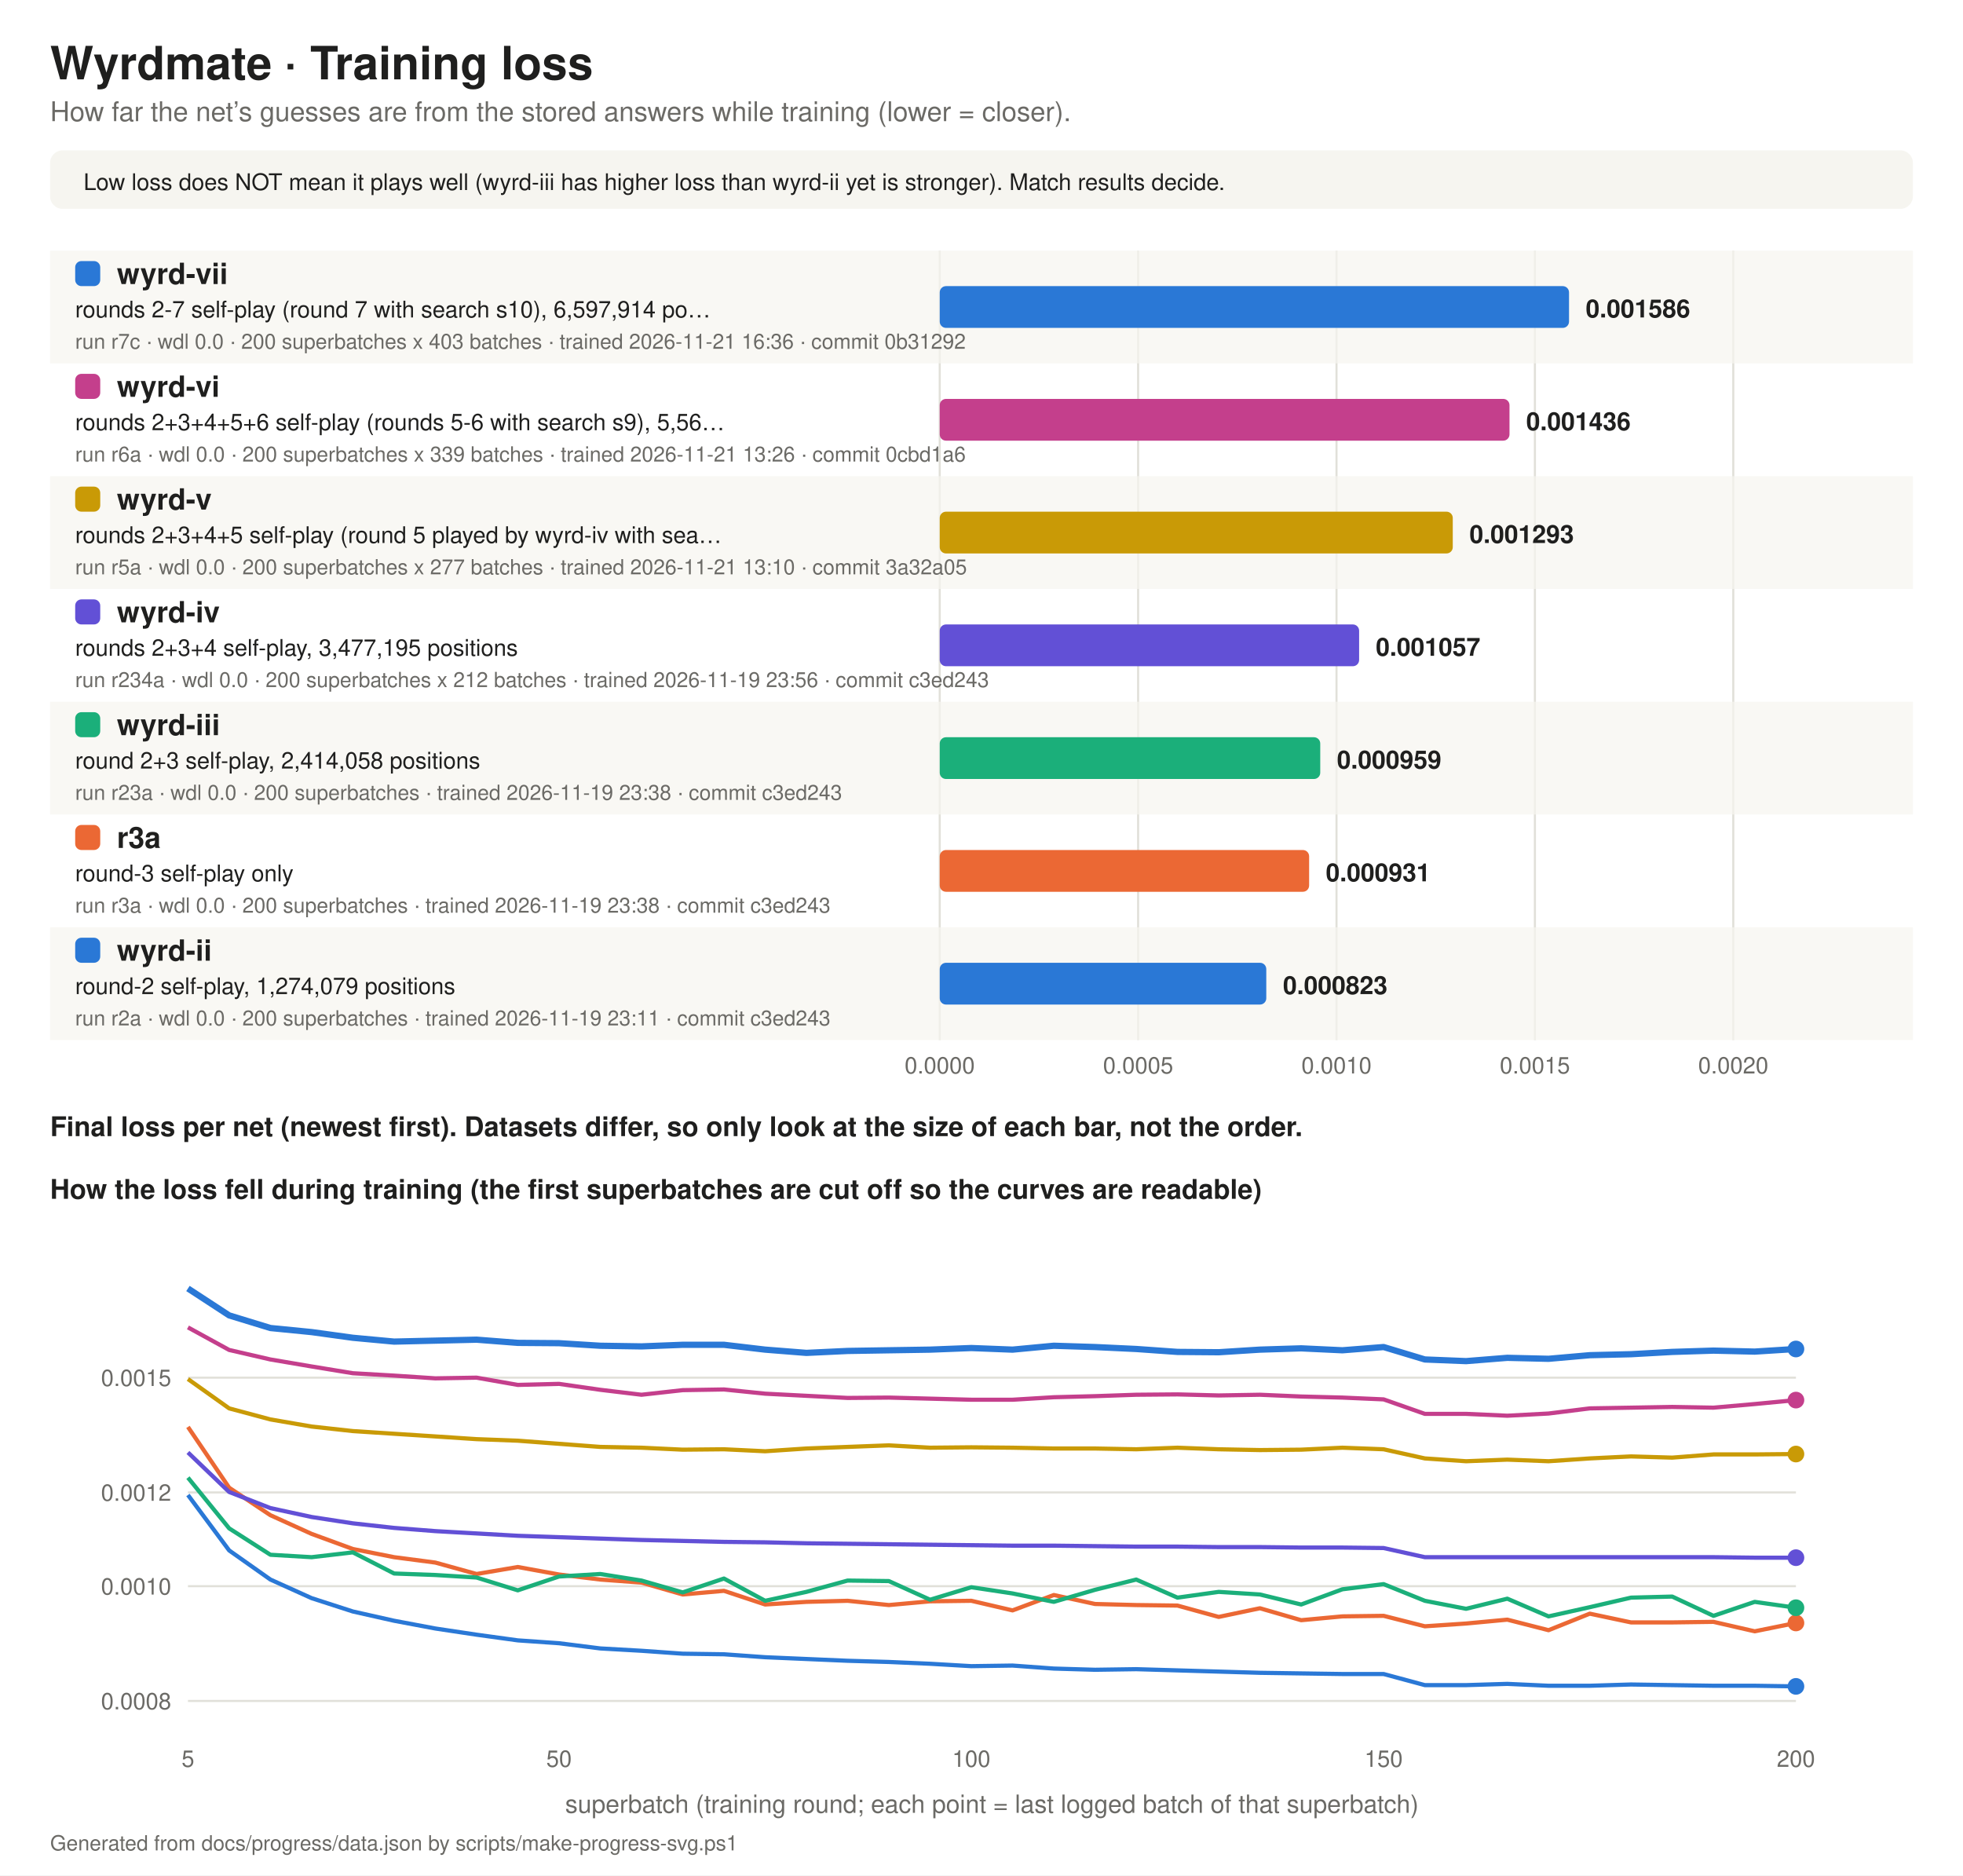
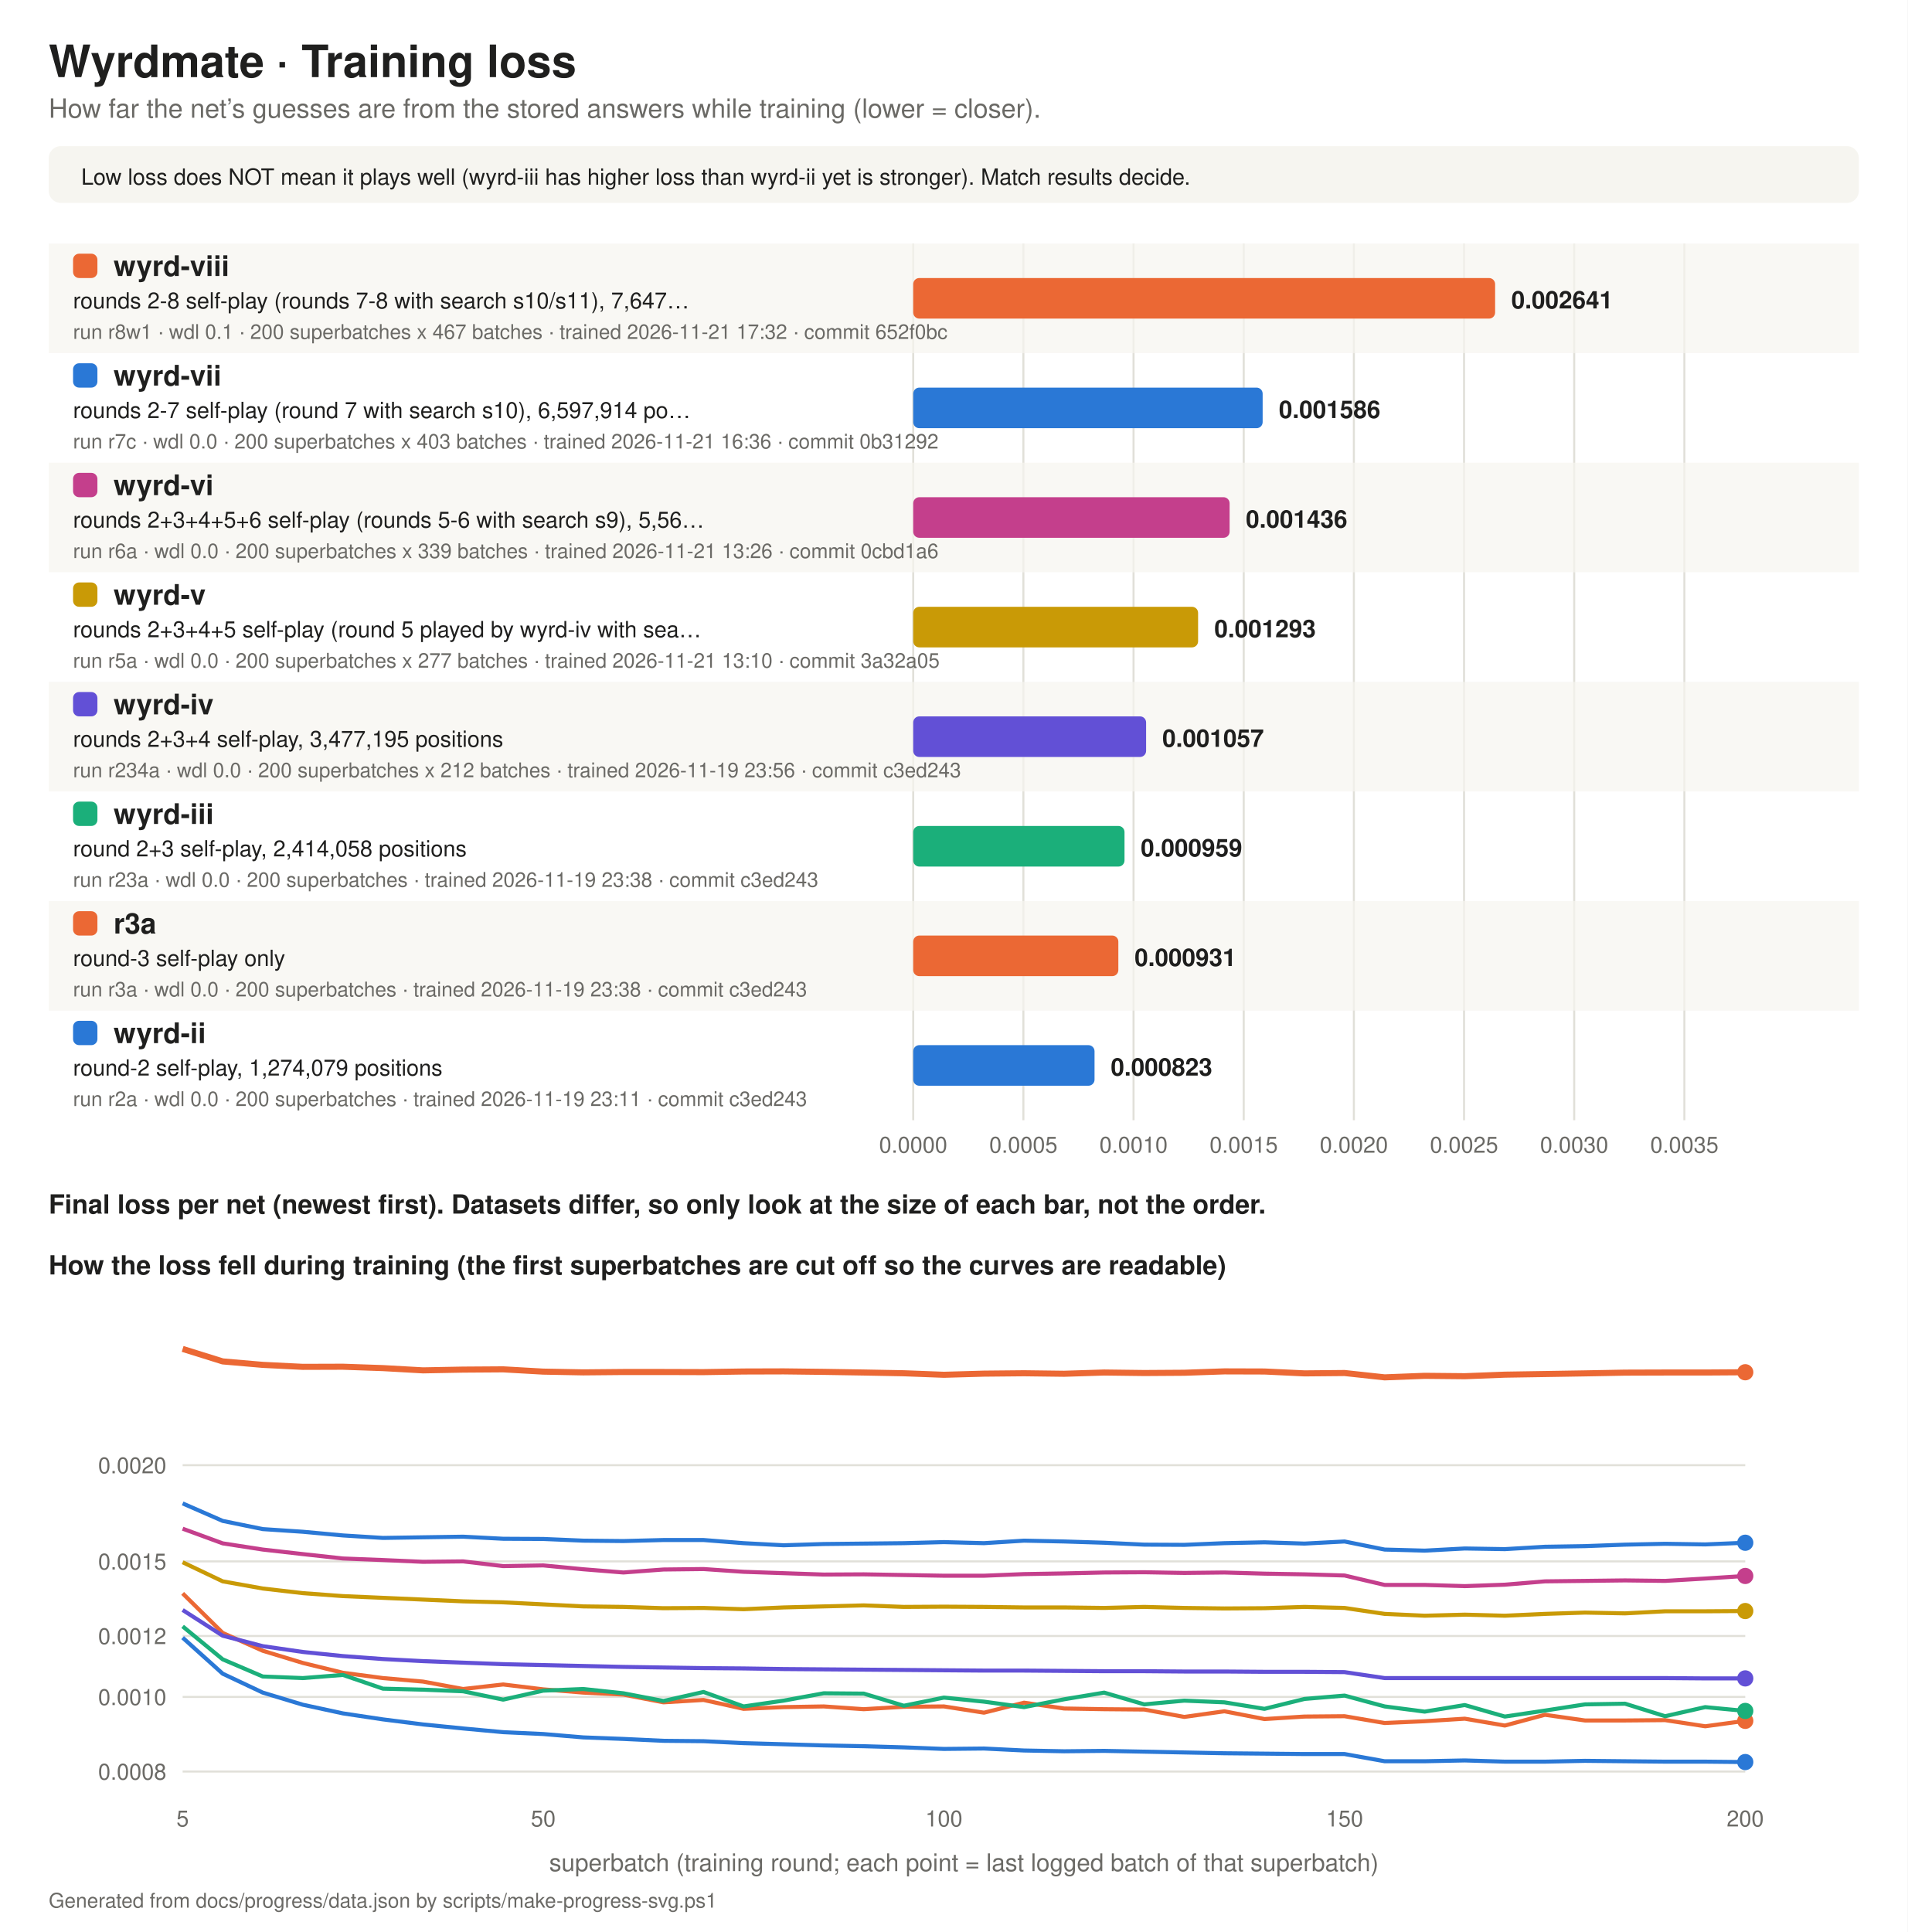
- <svg xmlns="http://www.w3.org/2000/svg" width="940" height="898" viewBox="0 0 940 898" font-family="Segoe UI,Helvetica,Arial,sans-serif" role="img" aria-label="Wyrdmate · Training loss">
-   <rect width="940" height="898" fill="#ffffff" />
+ <svg xmlns="http://www.w3.org/2000/svg" width="940" height="952" viewBox="0 0 940 952" font-family="Segoe UI,Helvetica,Arial,sans-serif" role="img" aria-label="Wyrdmate · Training loss">
+   <rect width="940" height="952" fill="#ffffff" />
  <text x="24" y="38" font-size="22" font-weight="700" fill="#1f1f1e" text-anchor="start">Wyrdmate · Training loss</text>
  <text x="24" y="58" font-size="13" font-weight="400" fill="#6b6a66" text-anchor="start">How far the net’s guesses are from the stored answers while training (lower = closer).</text>
  <rect x="24" y="72" width="892" height="28" rx="6" fill="#f6f5f0" />
  <text x="40" y="91" font-size="11" font-weight="400" fill="#1f1f1e" text-anchor="start">Low loss does NOT mean it plays well (wyrd-iii has higher loss than wyrd-ii yet is stronger). Match results decide.</text>
-   <line x1="450" y1="120" x2="450" y2="498" stroke="#e1e0d9" />
-   <text x="450" y="514" font-size="11" font-weight="400" fill="#6b6a66" text-anchor="middle">0.0000</text>
-   <line x1="545" y1="120" x2="545" y2="498" stroke="#e1e0d9" />
-   <text x="545" y="514" font-size="11" font-weight="400" fill="#6b6a66" text-anchor="middle">0.0005</text>
-   <line x1="640" y1="120" x2="640" y2="498" stroke="#e1e0d9" />
-   <text x="640" y="514" font-size="11" font-weight="400" fill="#6b6a66" text-anchor="middle">0.0010</text>
-   <line x1="735" y1="120" x2="735" y2="498" stroke="#e1e0d9" />
-   <text x="735" y="514" font-size="11" font-weight="400" fill="#6b6a66" text-anchor="middle">0.0015</text>
-   <line x1="830" y1="120" x2="830" y2="498" stroke="#e1e0d9" />
-   <text x="830" y="514" font-size="11" font-weight="400" fill="#6b6a66" text-anchor="middle">0.0020</text>
+   <line x1="450" y1="120" x2="450" y2="552" stroke="#e1e0d9" />
+   <text x="450" y="568" font-size="11" font-weight="400" fill="#6b6a66" text-anchor="middle">0.0000</text>
+   <line x1="504.29" y1="120" x2="504.29" y2="552" stroke="#e1e0d9" />
+   <text x="504.29" y="568" font-size="11" font-weight="400" fill="#6b6a66" text-anchor="middle">0.0005</text>
+   <line x1="558.57" y1="120" x2="558.57" y2="552" stroke="#e1e0d9" />
+   <text x="558.57" y="568" font-size="11" font-weight="400" fill="#6b6a66" text-anchor="middle">0.0010</text>
+   <line x1="612.86" y1="120" x2="612.86" y2="552" stroke="#e1e0d9" />
+   <text x="612.86" y="568" font-size="11" font-weight="400" fill="#6b6a66" text-anchor="middle">0.0015</text>
+   <line x1="667.14" y1="120" x2="667.14" y2="552" stroke="#e1e0d9" />
+   <text x="667.14" y="568" font-size="11" font-weight="400" fill="#6b6a66" text-anchor="middle">0.0020</text>
+   <line x1="721.43" y1="120" x2="721.43" y2="552" stroke="#e1e0d9" />
+   <text x="721.43" y="568" font-size="11" font-weight="400" fill="#6b6a66" text-anchor="middle">0.0025</text>
+   <line x1="775.71" y1="120" x2="775.71" y2="552" stroke="#e1e0d9" />
+   <text x="775.71" y="568" font-size="11" font-weight="400" fill="#6b6a66" text-anchor="middle">0.0030</text>
+   <line x1="830" y1="120" x2="830" y2="552" stroke="#e1e0d9" />
+   <text x="830" y="568" font-size="11" font-weight="400" fill="#6b6a66" text-anchor="middle">0.0035</text>
  <rect x="24" y="120" width="892" height="54" fill="#f6f5f0" opacity="0.7" />
-   <rect x="36" y="125" width="12" height="12" rx="3" fill="#2a78d6" />
-   <text x="56" y="136" font-size="14" font-weight="700" fill="#1f1f1e" text-anchor="start">wyrd-vii</text>
-   <text x="36" y="152" font-size="11" font-weight="400" fill="#1f1f1e" text-anchor="start">rounds 2-7 self-play (round 7 with search s10), 6,597,914 po…</text>
-   <text x="36" y="167" font-size="10" font-weight="400" fill="#6b6a66" text-anchor="start">run r7c · wdl 0.0 · 200 superbatches x 403 batches · trained 2026-11-21 16:36 · commit 0b31292</text>
-   <rect x="450" y="137" width="301.34" height="20" rx="3" fill="#2a78d6" />
-   <text x="759.34" y="152" font-size="12" font-weight="700" fill="#1f1f1e" text-anchor="start">0.001586</text>
-   <rect x="36" y="179" width="12" height="12" rx="3" fill="#c43f8c" />
-   <text x="56" y="190" font-size="14" font-weight="700" fill="#1f1f1e" text-anchor="start">wyrd-vi</text>
-   <text x="36" y="206" font-size="11" font-weight="400" fill="#1f1f1e" text-anchor="start">rounds 2+3+4+5+6 self-play (rounds 5-6 with search s9), 5,56…</text>
-   <text x="36" y="221" font-size="10" font-weight="400" fill="#6b6a66" text-anchor="start">run r6a · wdl 0.0 · 200 superbatches x 339 batches · trained 2026-11-21 13:26 · commit 0cbd1a6</text>
-   <rect x="450" y="191" width="272.84" height="20" rx="3" fill="#c43f8c" />
-   <text x="730.84" y="206" font-size="12" font-weight="700" fill="#1f1f1e" text-anchor="start">0.001436</text>
+   <rect x="36" y="125" width="12" height="12" rx="3" fill="#eb6834" />
+   <text x="56" y="136" font-size="14" font-weight="700" fill="#1f1f1e" text-anchor="start">wyrd-viii</text>
+   <text x="36" y="152" font-size="11" font-weight="400" fill="#1f1f1e" text-anchor="start">rounds 2-8 self-play (rounds 7-8 with search s10/s11), 7,647…</text>
+   <text x="36" y="167" font-size="10" font-weight="400" fill="#6b6a66" text-anchor="start">run r8w1 · wdl 0.1 · 200 superbatches x 467 batches · trained 2026-11-21 17:32 · commit 652f0bc</text>
+   <rect x="450" y="137" width="286.74" height="20" rx="3" fill="#eb6834" />
+   <text x="744.74" y="152" font-size="12" font-weight="700" fill="#1f1f1e" text-anchor="start">0.002641</text>
+   <rect x="36" y="179" width="12" height="12" rx="3" fill="#2a78d6" />
+   <text x="56" y="190" font-size="14" font-weight="700" fill="#1f1f1e" text-anchor="start">wyrd-vii</text>
+   <text x="36" y="206" font-size="11" font-weight="400" fill="#1f1f1e" text-anchor="start">rounds 2-7 self-play (round 7 with search s10), 6,597,914 po…</text>
+   <text x="36" y="221" font-size="10" font-weight="400" fill="#6b6a66" text-anchor="start">run r7c · wdl 0.0 · 200 superbatches x 403 batches · trained 2026-11-21 16:36 · commit 0b31292</text>
+   <rect x="450" y="191" width="172.19" height="20" rx="3" fill="#2a78d6" />
+   <text x="630.19" y="206" font-size="12" font-weight="700" fill="#1f1f1e" text-anchor="start">0.001586</text>
  <rect x="24" y="228" width="892" height="54" fill="#f6f5f0" opacity="0.7" />
-   <rect x="36" y="233" width="12" height="12" rx="3" fill="#c99a06" />
-   <text x="56" y="244" font-size="14" font-weight="700" fill="#1f1f1e" text-anchor="start">wyrd-v</text>
-   <text x="36" y="260" font-size="11" font-weight="400" fill="#1f1f1e" text-anchor="start">rounds 2+3+4+5 self-play (round 5 played by wyrd-iv with sea…</text>
-   <text x="36" y="275" font-size="10" font-weight="400" fill="#6b6a66" text-anchor="start">run r5a · wdl 0.0 · 200 superbatches x 277 batches · trained 2026-11-21 13:10 · commit 3a32a05</text>
-   <rect x="450" y="245" width="245.67" height="20" rx="3" fill="#c99a06" />
-   <text x="703.67" y="260" font-size="12" font-weight="700" fill="#1f1f1e" text-anchor="start">0.001293</text>
-   <rect x="36" y="287" width="12" height="12" rx="3" fill="#6250d6" />
-   <text x="56" y="298" font-size="14" font-weight="700" fill="#1f1f1e" text-anchor="start">wyrd-iv</text>
-   <text x="36" y="314" font-size="11" font-weight="400" fill="#1f1f1e" text-anchor="start">rounds 2+3+4 self-play, 3,477,195 positions</text>
-   <text x="36" y="329" font-size="10" font-weight="400" fill="#6b6a66" text-anchor="start">run r234a · wdl 0.0 · 200 superbatches x 212 batches · trained 2026-11-19 23:56 · commit c3ed243</text>
-   <rect x="450" y="299" width="200.83" height="20" rx="3" fill="#6250d6" />
-   <text x="658.83" y="314" font-size="12" font-weight="700" fill="#1f1f1e" text-anchor="start">0.001057</text>
+   <rect x="36" y="233" width="12" height="12" rx="3" fill="#c43f8c" />
+   <text x="56" y="244" font-size="14" font-weight="700" fill="#1f1f1e" text-anchor="start">wyrd-vi</text>
+   <text x="36" y="260" font-size="11" font-weight="400" fill="#1f1f1e" text-anchor="start">rounds 2+3+4+5+6 self-play (rounds 5-6 with search s9), 5,56…</text>
+   <text x="36" y="275" font-size="10" font-weight="400" fill="#6b6a66" text-anchor="start">run r6a · wdl 0.0 · 200 superbatches x 339 batches · trained 2026-11-21 13:26 · commit 0cbd1a6</text>
+   <rect x="450" y="245" width="155.91" height="20" rx="3" fill="#c43f8c" />
+   <text x="613.91" y="260" font-size="12" font-weight="700" fill="#1f1f1e" text-anchor="start">0.001436</text>
+   <rect x="36" y="287" width="12" height="12" rx="3" fill="#c99a06" />
+   <text x="56" y="298" font-size="14" font-weight="700" fill="#1f1f1e" text-anchor="start">wyrd-v</text>
+   <text x="36" y="314" font-size="11" font-weight="400" fill="#1f1f1e" text-anchor="start">rounds 2+3+4+5 self-play (round 5 played by wyrd-iv with sea…</text>
+   <text x="36" y="329" font-size="10" font-weight="400" fill="#6b6a66" text-anchor="start">run r5a · wdl 0.0 · 200 superbatches x 277 batches · trained 2026-11-21 13:10 · commit 3a32a05</text>
+   <rect x="450" y="299" width="140.38" height="20" rx="3" fill="#c99a06" />
+   <text x="598.38" y="314" font-size="12" font-weight="700" fill="#1f1f1e" text-anchor="start">0.001293</text>
  <rect x="24" y="336" width="892" height="54" fill="#f6f5f0" opacity="0.7" />
-   <rect x="36" y="341" width="12" height="12" rx="3" fill="#1baf7a" />
-   <text x="56" y="352" font-size="14" font-weight="700" fill="#1f1f1e" text-anchor="start">wyrd-iii</text>
-   <text x="36" y="368" font-size="11" font-weight="400" fill="#1f1f1e" text-anchor="start">round 2+3 self-play, 2,414,058 positions</text>
-   <text x="36" y="383" font-size="10" font-weight="400" fill="#6b6a66" text-anchor="start">run r23a · wdl 0.0 · 200 superbatches · trained 2026-11-19 23:38 · commit c3ed243</text>
-   <rect x="450" y="353" width="182.21" height="20" rx="3" fill="#1baf7a" />
-   <text x="640.21" y="368" font-size="12" font-weight="700" fill="#1f1f1e" text-anchor="start">0.000959</text>
-   <rect x="36" y="395" width="12" height="12" rx="3" fill="#eb6834" />
-   <text x="56" y="406" font-size="14" font-weight="700" fill="#1f1f1e" text-anchor="start">r3a</text>
-   <text x="36" y="422" font-size="11" font-weight="400" fill="#1f1f1e" text-anchor="start">round-3 self-play only</text>
-   <text x="36" y="437" font-size="10" font-weight="400" fill="#6b6a66" text-anchor="start">run r3a · wdl 0.0 · 200 superbatches · trained 2026-11-19 23:38 · commit c3ed243</text>
-   <rect x="450" y="407" width="176.89" height="20" rx="3" fill="#eb6834" />
-   <text x="634.89" y="422" font-size="12" font-weight="700" fill="#1f1f1e" text-anchor="start">0.000931</text>
+   <rect x="36" y="341" width="12" height="12" rx="3" fill="#6250d6" />
+   <text x="56" y="352" font-size="14" font-weight="700" fill="#1f1f1e" text-anchor="start">wyrd-iv</text>
+   <text x="36" y="368" font-size="11" font-weight="400" fill="#1f1f1e" text-anchor="start">rounds 2+3+4 self-play, 3,477,195 positions</text>
+   <text x="36" y="383" font-size="10" font-weight="400" fill="#6b6a66" text-anchor="start">run r234a · wdl 0.0 · 200 superbatches x 212 batches · trained 2026-11-19 23:56 · commit c3ed243</text>
+   <rect x="450" y="353" width="114.76" height="20" rx="3" fill="#6250d6" />
+   <text x="572.76" y="368" font-size="12" font-weight="700" fill="#1f1f1e" text-anchor="start">0.001057</text>
+   <rect x="36" y="395" width="12" height="12" rx="3" fill="#1baf7a" />
+   <text x="56" y="406" font-size="14" font-weight="700" fill="#1f1f1e" text-anchor="start">wyrd-iii</text>
+   <text x="36" y="422" font-size="11" font-weight="400" fill="#1f1f1e" text-anchor="start">round 2+3 self-play, 2,414,058 positions</text>
+   <text x="36" y="437" font-size="10" font-weight="400" fill="#6b6a66" text-anchor="start">run r23a · wdl 0.0 · 200 superbatches · trained 2026-11-19 23:38 · commit c3ed243</text>
+   <rect x="450" y="407" width="104.12" height="20" rx="3" fill="#1baf7a" />
+   <text x="562.12" y="422" font-size="12" font-weight="700" fill="#1f1f1e" text-anchor="start">0.000959</text>
  <rect x="24" y="444" width="892" height="54" fill="#f6f5f0" opacity="0.7" />
-   <rect x="36" y="449" width="12" height="12" rx="3" fill="#2a78d6" />
-   <text x="56" y="460" font-size="14" font-weight="700" fill="#1f1f1e" text-anchor="start">wyrd-ii</text>
-   <text x="36" y="476" font-size="11" font-weight="400" fill="#1f1f1e" text-anchor="start">round-2 self-play, 1,274,079 positions</text>
-   <text x="36" y="491" font-size="10" font-weight="400" fill="#6b6a66" text-anchor="start">run r2a · wdl 0.0 · 200 superbatches · trained 2026-11-19 23:11 · commit c3ed243</text>
-   <rect x="450" y="461" width="156.37" height="20" rx="3" fill="#2a78d6" />
-   <text x="614.37" y="476" font-size="12" font-weight="700" fill="#1f1f1e" text-anchor="start">0.000823</text>
-   <text x="24" y="544" font-size="13" font-weight="700" fill="#1f1f1e" text-anchor="start">Final loss per net (newest first). Datasets differ, so only look at the size of each bar, not the order.</text>
-   <text x="24" y="574" font-size="13" font-weight="700" fill="#1f1f1e" text-anchor="start">How the loss fell during training (the first superbatches are cut off so the curves are readable)</text>
-   <line x1="90" y1="814.45" x2="860" y2="814.45" stroke="#e1e0d9" />
-   <text x="82" y="818.45" font-size="11" font-weight="400" fill="#6b6a66" text-anchor="end">0.0008</text>
-   <line x1="90" y1="759.5" x2="860" y2="759.5" stroke="#e1e0d9" />
-   <text x="82" y="763.5" font-size="11" font-weight="400" fill="#6b6a66" text-anchor="end">0.0010</text>
-   <line x1="90" y1="714.6" x2="860" y2="714.6" stroke="#e1e0d9" />
-   <text x="82" y="718.6" font-size="11" font-weight="400" fill="#6b6a66" text-anchor="end">0.0012</text>
-   <line x1="90" y1="659.65" x2="860" y2="659.65" stroke="#e1e0d9" />
-   <text x="82" y="663.65" font-size="11" font-weight="400" fill="#6b6a66" text-anchor="end">0.0015</text>
-   <polyline points="90,715.83 109.74,742.38 129.49,756.32 149.23,765.23 168.97,771.61 188.72,776.05 208.46,779.76 228.21,782.72 247.95,785.44 267.69,786.81 287.44,789.3 307.18,790.42 326.92,791.82 346.67,792.1 366.41,793.51 386.15,794.36 405.9,795.21 425.64,795.78 445.38,796.64 465.13,797.79 484.87,797.5 504.62,798.94 524.36,799.52 544.1,799.23 563.85,799.81 583.59,800.39 603.33,800.97 623.08,801.26 642.82,801.55 662.56,801.55 682.31,806.87 702.05,806.87 721.79,806.27 741.54,807.17 761.28,807.17 781.03,806.57 800.77,806.87 820.51,807.17 840.26,807.17 860,807.47" fill="none" stroke="#2a78d6" stroke-width="2" stroke-linejoin="round" />
-   <circle cx="860" cy="807.47" r="4" fill="#2a78d6" />
-   <polyline points="90,683.24 109.74,712.35 129.49,725.51 149.23,734.46 168.97,741.69 188.72,745.61 208.46,748.19 228.21,753.66 247.95,750.31 267.69,753.9 287.44,756.32 307.18,757.78 326.92,763.47 346.67,761.72 366.41,768.27 386.15,767 405.9,766.49 425.64,768.53 445.38,766.74 465.13,766.49 484.87,771.09 504.62,763.72 524.36,768.02 544.1,768.53 563.85,768.78 583.59,774.21 603.33,770.06 623.08,775.78 642.82,773.95 662.56,773.69 682.31,778.7 702.05,777.37 721.79,775.52 741.54,780.57 761.28,772.65 781.03,776.84 800.77,776.84 820.51,776.57 840.26,781.1 860,777.1" fill="none" stroke="#eb6834" stroke-width="2" stroke-linejoin="round" />
-   <circle cx="860" cy="777.1" r="4" fill="#eb6834" />
-   <polyline points="90,707.52 109.74,731.81 129.49,744.45 149.23,745.61 168.97,743.3 188.72,753.42 208.46,754.14 228.21,755.35 247.95,761.48 267.69,754.86 287.44,753.66 307.18,756.8 326.92,762.47 346.67,755.83 366.41,766.49 386.15,762.22 405.9,756.8 425.64,757.05 445.38,765.98 465.13,759.99 484.87,762.97 504.62,767 524.36,761.23 544.1,756.32 563.85,764.98 583.59,762.22 603.33,763.47 623.08,768.27 642.82,760.98 662.56,758.51 682.31,766.49 702.05,770.32 721.79,765.48 741.54,773.95 761.28,769.55 781.03,764.98 800.77,764.47 820.51,773.69 840.26,767 860,769.81" fill="none" stroke="#1baf7a" stroke-width="2" stroke-linejoin="round" />
-   <circle cx="860" cy="769.81" r="4" fill="#1baf7a" />
-   <polyline points="90,695.46 109.74,714.39 129.49,722.1 149.23,726.37 168.97,729.4 188.72,731.59 208.46,733.13 228.21,734.24 247.95,735.36 267.69,736.03 287.44,736.7 307.18,737.37 326.92,737.82 346.67,738.28 366.41,738.5 386.15,738.95 405.9,739.18 425.64,739.41 445.38,739.64 465.13,739.86 484.87,740.09 504.62,740.09 524.36,740.32 544.1,740.55 563.85,740.55 583.59,740.77 603.33,740.77 623.08,741 642.82,741 662.56,741.23 682.31,745.61 702.05,745.61 721.79,745.61 741.54,745.61 761.28,745.61 781.03,745.61 800.77,745.61 820.51,745.61 840.26,745.85 860,745.85" fill="none" stroke="#6250d6" stroke-width="2" stroke-linejoin="round" />
-   <circle cx="860" cy="745.85" r="4" fill="#6250d6" />
-   <polyline points="90,660.31 109.74,674.36 129.49,679.65 149.23,683.06 168.97,685.23 188.72,686.51 208.46,687.79 228.21,689.09 247.95,689.83 267.69,691.32 287.44,692.81 307.18,693.19 326.92,694.13 346.67,693.94 366.41,694.89 386.15,693.57 405.9,692.81 425.64,692.06 445.38,693.19 465.13,693 484.87,693.19 504.62,693.57 524.36,693.57 544.1,693.94 563.85,693.19 583.59,693.94 603.33,694.32 623.08,694.13 642.82,693.19 662.56,693.94 682.31,698.32 702.05,699.67 721.79,698.9 741.54,699.67 761.28,698.32 781.03,697.36 800.77,697.94 820.51,696.41 840.26,696.41 860,696.22" fill="none" stroke="#c99a06" stroke-width="2" stroke-linejoin="round" />
-   <circle cx="860" cy="696.22" r="4" fill="#c99a06" />
-   <polyline points="90,635.58 109.74,646.39 129.49,650.94 149.23,654.29 168.97,657.53 188.72,658.67 208.46,659.98 228.21,659.65 247.95,663.12 267.69,662.62 287.44,665.46 307.18,667.83 326.92,665.63 346.67,665.3 366.41,667.32 386.15,668.34 405.9,669.36 425.64,669.19 445.38,669.7 465.13,670.22 484.87,670.22 504.62,669.02 524.36,668.51 544.1,667.83 563.85,667.66 583.59,668.17 603.33,667.83 623.08,668.68 642.82,669.19 662.56,670.05 682.31,676.99 702.05,676.99 721.79,677.87 741.54,676.82 761.28,674.36 781.03,674.02 800.77,673.67 820.51,674.02 840.26,672.28 860,670.39" fill="none" stroke="#c43f8c" stroke-width="2" stroke-linejoin="round" />
-   <circle cx="860" cy="670.39" r="4" fill="#c43f8c" />
-   <polyline points="90,616.95 109.74,629.84 129.49,635.88 149.23,637.83 168.97,640.55 188.72,642.38 208.46,641.92 228.21,641.46 247.95,642.99 267.69,643.14 287.44,644.37 307.18,644.68 326.92,643.91 346.67,643.91 366.41,646.23 386.15,647.79 405.9,646.86 425.64,646.54 445.38,646.23 465.13,645.46 484.87,646.23 504.62,644.37 524.36,644.99 544.1,645.92 563.85,647.32 583.59,647.48 603.33,646.23 623.08,645.61 642.82,646.54 662.56,644.99 682.31,650.94 702.05,651.73 721.79,650.15 741.54,650.62 761.28,648.89 781.03,648.42 800.77,647.32 820.51,646.7 840.26,647.17 860,645.92" fill="none" stroke="#2a78d6" stroke-width="3" stroke-linejoin="round" />
-   <circle cx="860" cy="645.92" r="4" fill="#2a78d6" />
-   <text x="90" y="846" font-size="11" font-weight="400" fill="#6b6a66" text-anchor="middle">5</text>
-   <text x="267.69" y="846" font-size="11" font-weight="400" fill="#6b6a66" text-anchor="middle">50</text>
-   <text x="465.13" y="846" font-size="11" font-weight="400" fill="#6b6a66" text-anchor="middle">100</text>
-   <text x="662.56" y="846" font-size="11" font-weight="400" fill="#6b6a66" text-anchor="middle">150</text>
-   <text x="860" y="846" font-size="11" font-weight="400" fill="#6b6a66" text-anchor="middle">200</text>
-   <text x="475" y="868" font-size="12" font-weight="400" fill="#6b6a66" text-anchor="middle">superbatch (training round; each point = last logged batch of that superbatch)</text>
-   <text x="24" y="886" font-size="10" font-weight="400" fill="#6b6a66" text-anchor="start">Generated from docs/progress/data.json by scripts/make-progress-svg.ps1</text>
+   <rect x="36" y="449" width="12" height="12" rx="3" fill="#eb6834" />
+   <text x="56" y="460" font-size="14" font-weight="700" fill="#1f1f1e" text-anchor="start">r3a</text>
+   <text x="36" y="476" font-size="11" font-weight="400" fill="#1f1f1e" text-anchor="start">round-3 self-play only</text>
+   <text x="36" y="491" font-size="10" font-weight="400" fill="#6b6a66" text-anchor="start">run r3a · wdl 0.0 · 200 superbatches · trained 2026-11-19 23:38 · commit c3ed243</text>
+   <rect x="450" y="461" width="101.08" height="20" rx="3" fill="#eb6834" />
+   <text x="559.08" y="476" font-size="12" font-weight="700" fill="#1f1f1e" text-anchor="start">0.000931</text>
+   <rect x="36" y="503" width="12" height="12" rx="3" fill="#2a78d6" />
+   <text x="56" y="514" font-size="14" font-weight="700" fill="#1f1f1e" text-anchor="start">wyrd-ii</text>
+   <text x="36" y="530" font-size="11" font-weight="400" fill="#1f1f1e" text-anchor="start">round-2 self-play, 1,274,079 positions</text>
+   <text x="36" y="545" font-size="10" font-weight="400" fill="#6b6a66" text-anchor="start">run r2a · wdl 0.0 · 200 superbatches · trained 2026-11-19 23:11 · commit c3ed243</text>
+   <rect x="450" y="515" width="89.35" height="20" rx="3" fill="#2a78d6" />
+   <text x="547.35" y="530" font-size="12" font-weight="700" fill="#1f1f1e" text-anchor="start">0.000823</text>
+   <text x="24" y="598" font-size="13" font-weight="700" fill="#1f1f1e" text-anchor="start">Final loss per net (newest first). Datasets differ, so only look at the size of each bar, not the order.</text>
+   <text x="24" y="628" font-size="13" font-weight="700" fill="#1f1f1e" text-anchor="start">How the loss fell during training (the first superbatches are cut off so the curves are readable)</text>
+   <line x1="90" y1="872.93" x2="860" y2="872.93" stroke="#e1e0d9" />
+   <text x="82" y="876.93" font-size="11" font-weight="400" fill="#6b6a66" text-anchor="end">0.0008</text>
+   <line x1="90" y1="836.17" x2="860" y2="836.17" stroke="#e1e0d9" />
+   <text x="82" y="840.17" font-size="11" font-weight="400" fill="#6b6a66" text-anchor="end">0.0010</text>
+   <line x1="90" y1="806.14" x2="860" y2="806.14" stroke="#e1e0d9" />
+   <text x="82" y="810.14" font-size="11" font-weight="400" fill="#6b6a66" text-anchor="end">0.0012</text>
+   <line x1="90" y1="769.38" x2="860" y2="769.38" stroke="#e1e0d9" />
+   <text x="82" y="773.38" font-size="11" font-weight="400" fill="#6b6a66" text-anchor="end">0.0015</text>
+   <line x1="90" y1="721.98" x2="860" y2="721.98" stroke="#e1e0d9" />
+   <text x="82" y="725.98" font-size="11" font-weight="400" fill="#6b6a66" text-anchor="end">0.0020</text>
+   <polyline points="90,806.96 109.74,824.72 129.49,834.04 149.23,840.01 168.97,844.28 188.72,847.24 208.46,849.73 228.21,851.71 247.95,853.53 267.69,854.45 287.44,856.11 307.18,856.86 326.92,857.79 346.67,857.98 366.41,858.93 386.15,859.49 405.9,860.06 425.64,860.45 445.38,861.02 465.13,861.79 484.87,861.59 504.62,862.56 524.36,862.95 544.1,862.75 563.85,863.14 583.59,863.53 603.33,863.92 623.08,864.11 642.82,864.31 662.56,864.31 682.31,867.86 702.05,867.86 721.79,867.46 741.54,868.06 761.28,868.06 781.03,867.66 800.77,867.86 820.51,868.06 840.26,868.06 860,868.26" fill="none" stroke="#2a78d6" stroke-width="2" stroke-linejoin="round" />
+   <circle cx="860" cy="868.26" r="4" fill="#2a78d6" />
+   <polyline points="90,785.15 109.74,804.63 129.49,813.43 149.23,819.43 168.97,824.26 188.72,826.88 208.46,828.61 228.21,832.26 247.95,830.03 267.69,832.43 287.44,834.04 307.18,835.02 326.92,838.83 346.67,837.66 366.41,842.04 386.15,841.19 405.9,840.85 425.64,842.21 445.38,841.02 465.13,840.85 484.87,843.93 504.62,839 524.36,841.87 544.1,842.21 563.85,842.38 583.59,846.02 603.33,843.24 623.08,847.07 642.82,845.84 662.56,845.67 682.31,849.02 702.05,848.13 721.79,846.89 741.54,850.27 761.28,844.97 781.03,847.77 800.77,847.77 820.51,847.6 840.26,850.63 860,847.95" fill="none" stroke="#eb6834" stroke-width="2" stroke-linejoin="round" />
+   <circle cx="860" cy="847.95" r="4" fill="#eb6834" />
+   <polyline points="90,801.4 109.74,817.65 129.49,826.11 149.23,826.88 168.97,825.33 188.72,832.1 208.46,832.59 228.21,833.39 247.95,837.5 267.69,833.07 287.44,832.26 307.18,834.37 326.92,838.16 346.67,833.72 366.41,840.85 386.15,837.99 405.9,834.37 425.64,834.53 445.38,840.51 465.13,836.5 484.87,838.49 504.62,841.19 524.36,837.33 544.1,834.04 563.85,839.84 583.59,837.99 603.33,838.83 623.08,842.04 642.82,837.16 662.56,835.51 682.31,840.85 702.05,843.41 721.79,840.17 741.54,845.84 761.28,842.9 781.03,839.84 800.77,839.5 820.51,845.67 840.26,841.19 860,843.07" fill="none" stroke="#1baf7a" stroke-width="2" stroke-linejoin="round" />
+   <circle cx="860" cy="843.07" r="4" fill="#1baf7a" />
+   <polyline points="90,793.33 109.74,806 129.49,811.15 149.23,814.01 168.97,816.04 188.72,817.5 208.46,818.53 228.21,819.28 247.95,820.02 267.69,820.47 287.44,820.92 307.18,821.37 326.92,821.67 346.67,821.97 366.41,822.13 386.15,822.43 405.9,822.58 425.64,822.73 445.38,822.88 465.13,823.04 484.87,823.19 504.62,823.19 524.36,823.34 544.1,823.49 563.85,823.49 583.59,823.65 603.33,823.65 623.08,823.8 642.82,823.8 662.56,823.95 682.31,826.88 702.05,826.88 721.79,826.88 741.54,826.88 761.28,826.88 781.03,826.88 800.77,826.88 820.51,826.88 840.26,827.04 860,827.04" fill="none" stroke="#6250d6" stroke-width="2" stroke-linejoin="round" />
+   <circle cx="860" cy="827.04" r="4" fill="#6250d6" />
+   <polyline points="90,769.81 109.74,779.22 129.49,782.75 149.23,785.03 168.97,786.49 188.72,787.34 208.46,788.2 228.21,789.07 247.95,789.56 267.69,790.56 287.44,791.56 307.18,791.81 326.92,792.44 346.67,792.32 366.41,792.95 386.15,792.07 405.9,791.56 425.64,791.06 445.38,791.81 465.13,791.69 484.87,791.81 504.62,792.07 524.36,792.07 544.1,792.32 563.85,791.81 583.59,792.32 603.33,792.57 623.08,792.44 642.82,791.81 662.56,792.32 682.31,795.25 702.05,796.15 721.79,795.63 741.54,796.15 761.28,795.25 781.03,794.61 800.77,794.99 820.51,793.97 840.26,793.97 860,793.84" fill="none" stroke="#c99a06" stroke-width="2" stroke-linejoin="round" />
+   <circle cx="860" cy="793.84" r="4" fill="#c99a06" />
+   <polyline points="90,753.27 109.74,760.5 129.49,763.55 149.23,765.79 168.97,767.95 188.72,768.72 208.46,769.59 228.21,769.38 247.95,771.7 267.69,771.36 287.44,773.26 307.18,774.85 326.92,773.38 346.67,773.15 366.41,774.51 386.15,775.19 405.9,775.87 425.64,775.76 445.38,776.1 465.13,776.44 484.87,776.44 504.62,775.64 524.36,775.3 544.1,774.85 563.85,774.73 583.59,775.07 603.33,774.85 623.08,775.42 642.82,775.76 662.56,776.33 682.31,780.98 702.05,780.98 721.79,781.57 741.54,780.86 761.28,779.22 781.03,778.99 800.77,778.75 820.51,778.99 840.26,777.83 860,776.56" fill="none" stroke="#c43f8c" stroke-width="2" stroke-linejoin="round" />
+   <circle cx="860" cy="776.56" r="4" fill="#c43f8c" />
+   <polyline points="90,740.81 109.74,749.44 129.49,753.47 149.23,754.78 168.97,756.59 188.72,757.82 208.46,757.51 228.21,757.21 247.95,758.23 267.69,758.33 287.44,759.16 307.18,759.36 326.92,758.85 346.67,758.85 366.41,760.4 386.15,761.44 405.9,760.82 425.64,760.61 445.38,760.4 465.13,759.88 484.87,760.4 504.62,759.16 524.36,759.57 544.1,760.19 563.85,761.13 583.59,761.23 603.33,760.4 623.08,759.98 642.82,760.61 662.56,759.57 682.31,763.55 702.05,764.08 721.79,763.02 741.54,763.34 761.28,762.18 781.03,761.86 800.77,761.13 820.51,760.71 840.26,761.02 860,760.19" fill="none" stroke="#2a78d6" stroke-width="2" stroke-linejoin="round" />
+   <circle cx="860" cy="760.19" r="4" fill="#2a78d6" />
+   <polyline points="90,664.68 109.74,670.84 129.49,672.54 149.23,673.52 168.97,673.46 188.72,674.14 208.46,675.25 228.21,674.88 247.95,674.75 267.69,675.87 287.44,676.24 307.18,676.06 326.92,676.06 346.67,676.12 366.41,675.81 386.15,675.75 405.9,675.99 425.64,676.31 445.38,676.68 465.13,677.43 484.87,676.87 504.62,676.68 524.36,676.93 544.1,676.31 563.85,676.56 583.59,676.43 603.33,675.75 623.08,675.81 642.82,676.74 662.56,676.56 682.31,678.7 702.05,677.94 721.79,678.13 741.54,677.37 761.28,677.06 781.03,676.74 800.77,676.37 820.51,676.31 840.26,676.31 860,676.18" fill="none" stroke="#eb6834" stroke-width="3" stroke-linejoin="round" />
+   <circle cx="860" cy="676.18" r="4" fill="#eb6834" />
+   <text x="90" y="900" font-size="11" font-weight="400" fill="#6b6a66" text-anchor="middle">5</text>
+   <text x="267.69" y="900" font-size="11" font-weight="400" fill="#6b6a66" text-anchor="middle">50</text>
+   <text x="465.13" y="900" font-size="11" font-weight="400" fill="#6b6a66" text-anchor="middle">100</text>
+   <text x="662.56" y="900" font-size="11" font-weight="400" fill="#6b6a66" text-anchor="middle">150</text>
+   <text x="860" y="900" font-size="11" font-weight="400" fill="#6b6a66" text-anchor="middle">200</text>
+   <text x="475" y="922" font-size="12" font-weight="400" fill="#6b6a66" text-anchor="middle">superbatch (training round; each point = last logged batch of that superbatch)</text>
+   <text x="24" y="940" font-size="10" font-weight="400" fill="#6b6a66" text-anchor="start">Generated from docs/progress/data.json by scripts/make-progress-svg.ps1</text>
</svg>
